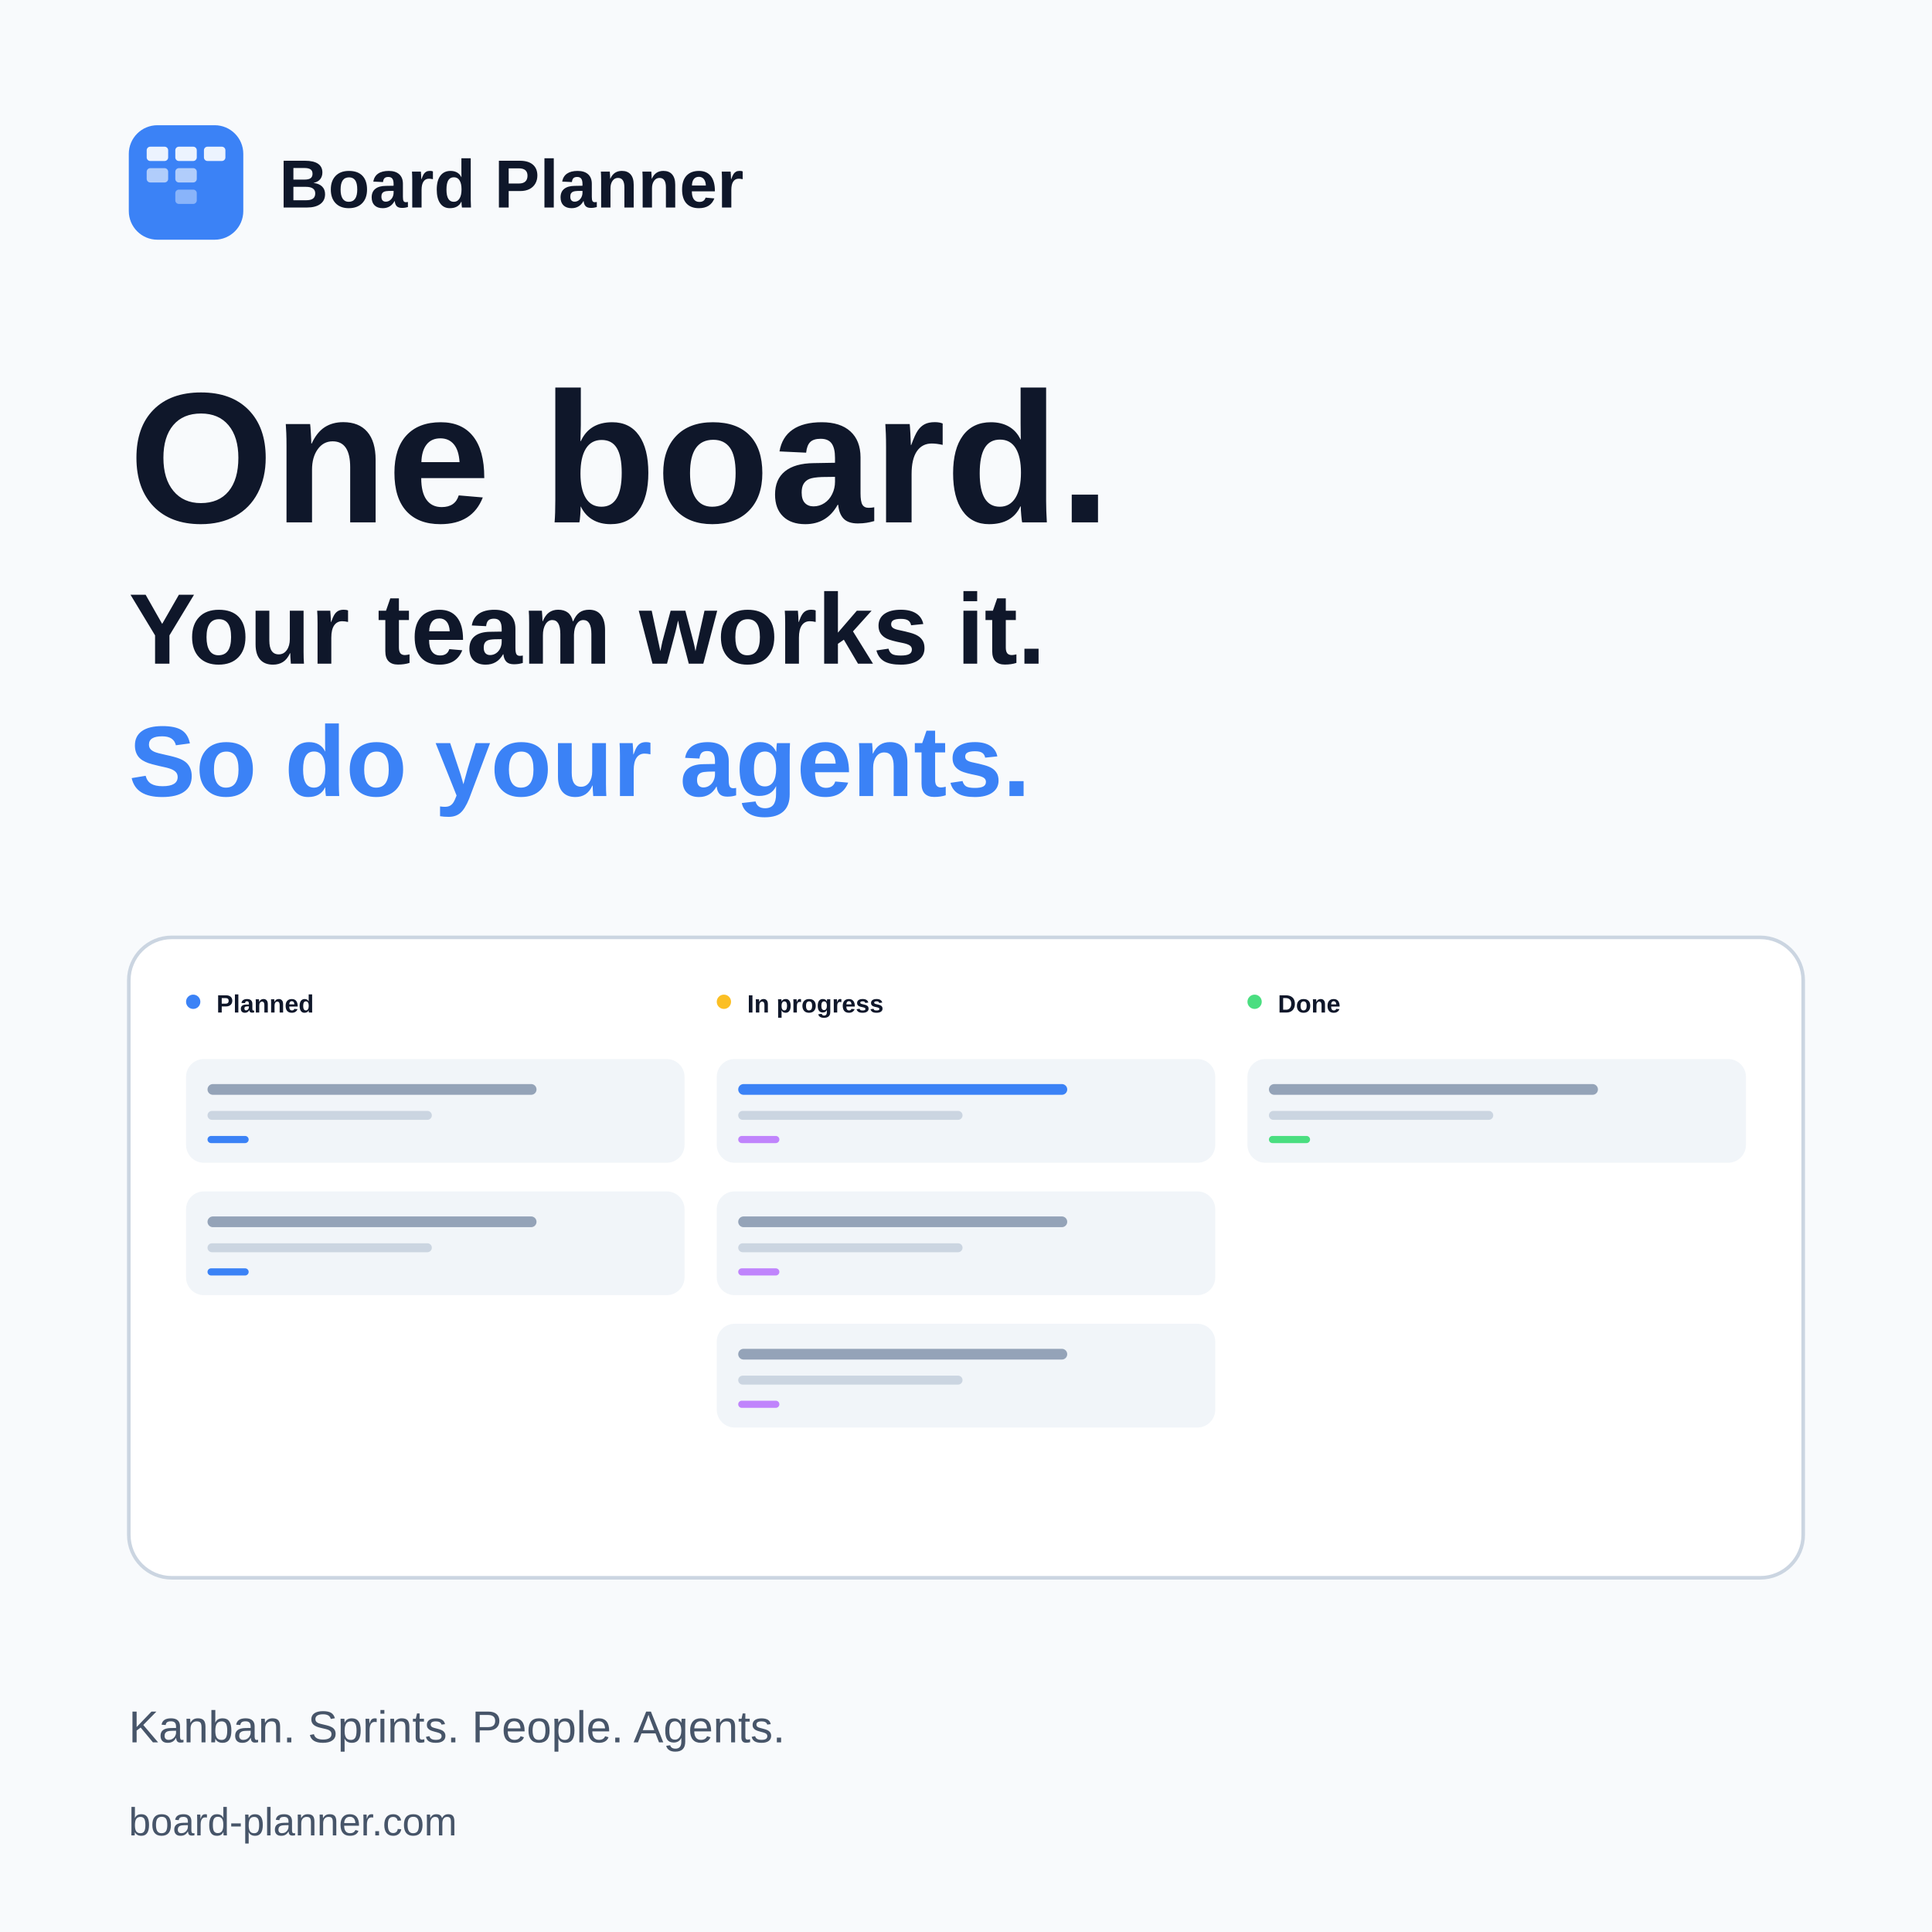
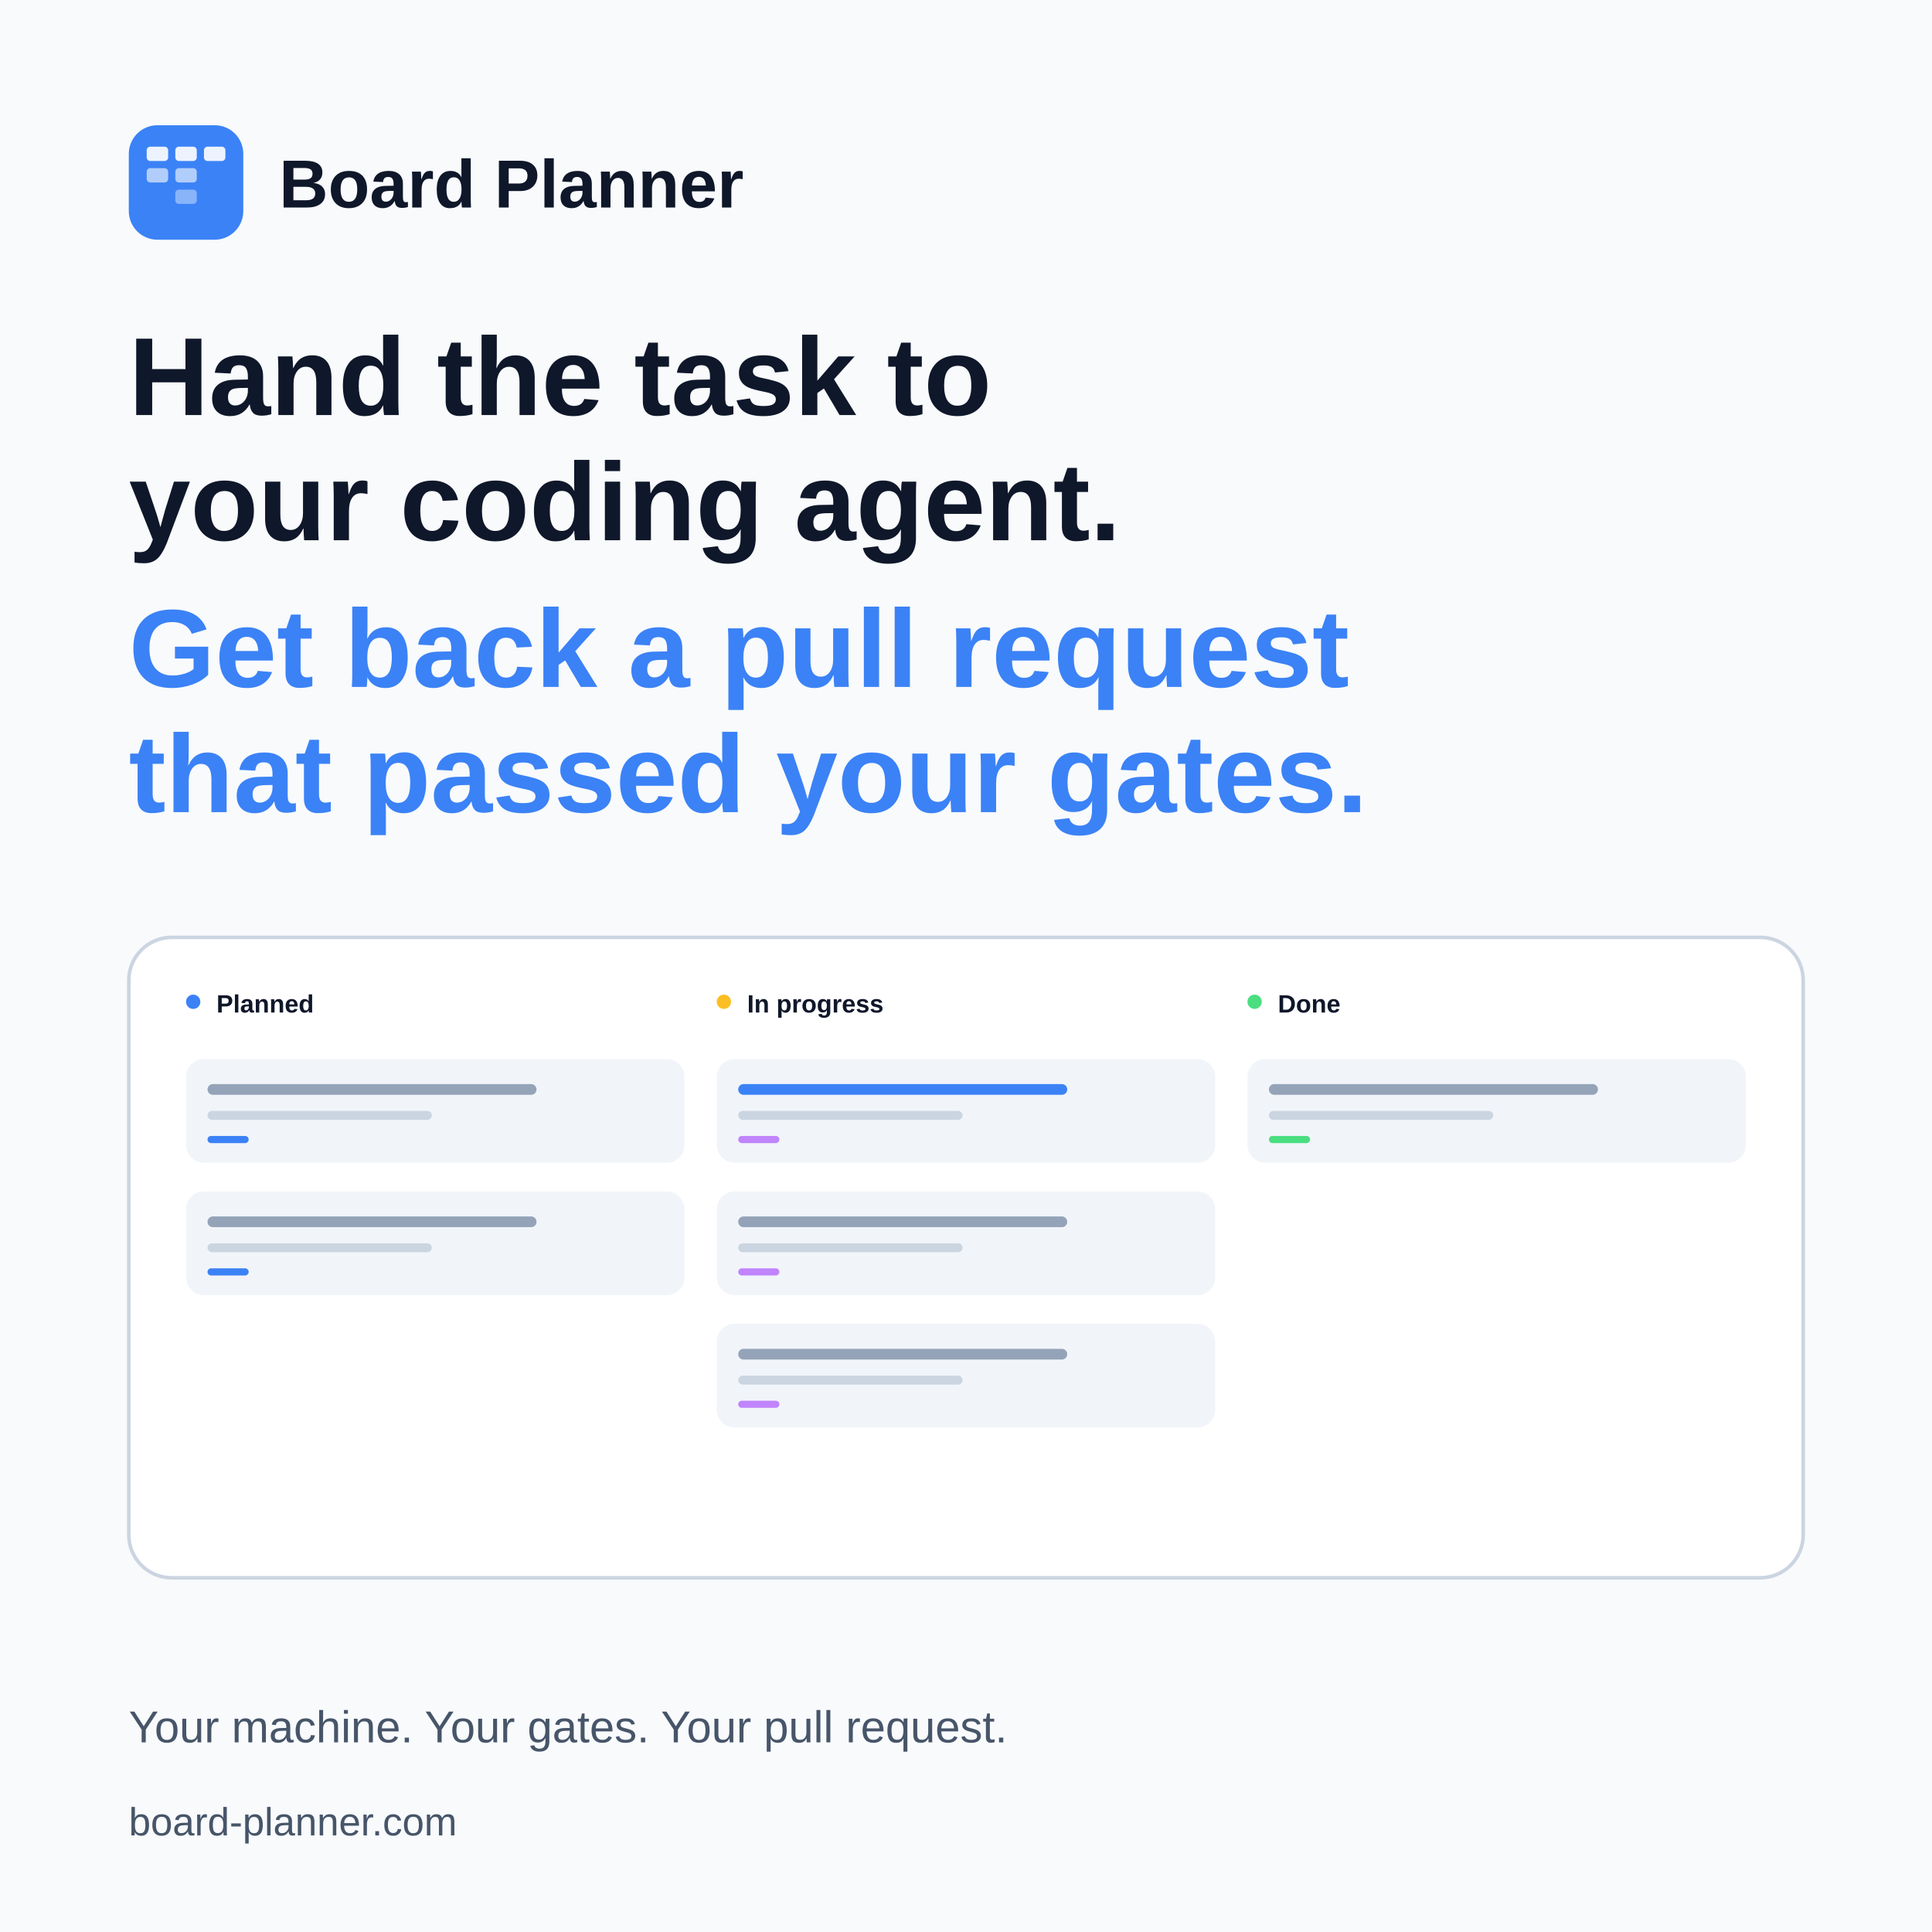
<svg xmlns="http://www.w3.org/2000/svg" width="1080" height="1080" viewBox="0 0 1080 1080" role="img">
  <rect x="0" y="0" width="1080" height="1080" rx="0" fill="#F8FAFC" />
  <g transform="translate(72 70) scale(2)">
    <rect x="0" y="0" width="32" height="32" rx="8" fill="#3B82F6" />
    <rect x="5" y="6" width="6" height="4" rx="1" fill="#FFFFFF" opacity="0.9" />
    <rect x="5" y="12" width="6" height="4" rx="1" fill="#FFFFFF" opacity="0.6" />
    <rect x="13" y="6" width="6" height="4" rx="1" fill="#FFFFFF" opacity="0.9" />
    <rect x="13" y="12" width="6" height="4" rx="1" fill="#FFFFFF" opacity="0.6" />
    <rect x="13" y="18" width="6" height="4" rx="1" fill="#FFFFFF" opacity="0.4" />
    <rect x="21" y="6" width="6" height="4" rx="1" fill="#FFFFFF" opacity="0.9" />
  </g>
  <text x="156" y="116" font-family="Arial, Helvetica, sans-serif" font-size="38" font-weight="700" fill="#0F172A">Board Planner</text>
-   <text x="72" y="292" font-family="Arial, Helvetica, sans-serif" font-size="104" font-weight="700" fill="#0F172A">One board.</text>
-   <text x="72" y="371" font-family="Arial, Helvetica, sans-serif" font-size="56" font-weight="700" fill="#0F172A">Your team works it.</text>
-   <text x="72" y="445" font-family="Arial, Helvetica, sans-serif" font-size="56" font-weight="700" fill="#3B82F6">So do your agents.</text>
+   <text x="72" y="232" font-family="Arial, Helvetica, sans-serif" font-size="62" font-weight="700" fill="#0F172A">Hand the task to</text>
+   <text x="72" y="302" font-family="Arial, Helvetica, sans-serif" font-size="62" font-weight="700" fill="#0F172A">your coding agent.</text>
+   <text x="72" y="384" font-family="Arial, Helvetica, sans-serif" font-size="62" font-weight="700" fill="#3B82F6">Get back a pull request</text>
+   <text x="72" y="454" font-family="Arial, Helvetica, sans-serif" font-size="62" font-weight="700" fill="#3B82F6">that passed your gates.</text>
  <rect x="72" y="524" width="936" height="358" rx="24" fill="#FFFFFF" stroke="#CBD5E1" stroke-width="2" />
  <rect x="104" y="556" width="8" height="8" rx="4" fill="#3B82F6" />
  <text x="121" y="566" font-family="Arial, Helvetica, sans-serif" font-size="14" font-weight="700" fill="#0F172A">Planned</text>
  <rect x="104" y="592" width="278.667" height="58" rx="10" fill="#F1F5F9" />
  <rect x="116" y="606" width="183.92" height="6" rx="3" fill="#94A3B8" />
  <rect x="116" y="621" width="125.4" height="5" rx="2.5" fill="#CBD5E1" />
  <rect x="116" y="635" width="23" height="4" rx="2" fill="#3B82F6" />
  <rect x="104" y="666" width="278.667" height="58" rx="10" fill="#F1F5F9" />
  <rect x="116" y="680" width="183.92" height="6" rx="3" fill="#94A3B8" />
  <rect x="116" y="695" width="125.4" height="5" rx="2.5" fill="#CBD5E1" />
  <rect x="116" y="709" width="23" height="4" rx="2" fill="#3B82F6" />
  <rect x="400.667" y="556" width="8" height="8" rx="4" fill="#FBBF24" />
  <text x="417.667" y="566" font-family="Arial, Helvetica, sans-serif" font-size="14" font-weight="700" fill="#0F172A">In progress</text>
  <rect x="400.667" y="592" width="278.667" height="58" rx="10" fill="#F1F5F9" />
  <rect x="412.667" y="606" width="183.92" height="6" rx="3" fill="#3B82F6" />
  <rect x="412.667" y="621" width="125.4" height="5" rx="2.5" fill="#CBD5E1" />
  <rect x="412.667" y="635" width="23" height="4" rx="2" fill="#C084FC" />
  <rect x="400.667" y="666" width="278.667" height="58" rx="10" fill="#F1F5F9" />
  <rect x="412.667" y="680" width="183.92" height="6" rx="3" fill="#94A3B8" />
  <rect x="412.667" y="695" width="125.4" height="5" rx="2.5" fill="#CBD5E1" />
  <rect x="412.667" y="709" width="23" height="4" rx="2" fill="#C084FC" />
  <rect x="400.667" y="740" width="278.667" height="58" rx="10" fill="#F1F5F9" />
  <rect x="412.667" y="754" width="183.92" height="6" rx="3" fill="#94A3B8" />
  <rect x="412.667" y="769" width="125.4" height="5" rx="2.5" fill="#CBD5E1" />
  <rect x="412.667" y="783" width="23" height="4" rx="2" fill="#C084FC" />
  <rect x="697.333" y="556" width="8" height="8" rx="4" fill="#4ADE80" />
  <text x="714.333" y="566" font-family="Arial, Helvetica, sans-serif" font-size="14" font-weight="700" fill="#0F172A">Done</text>
  <rect x="697.333" y="592" width="278.667" height="58" rx="10" fill="#F1F5F9" />
  <rect x="709.333" y="606" width="183.92" height="6" rx="3" fill="#94A3B8" />
  <rect x="709.333" y="621" width="125.4" height="5" rx="2.5" fill="#CBD5E1" />
  <rect x="709.333" y="635" width="23" height="4" rx="2" fill="#4ADE80" />
-   <text x="72" y="974" font-family="Arial, Helvetica, sans-serif" font-size="25" font-weight="400" fill="#475569">Kanban. Sprints. People. Agents.</text>
+   <text x="72" y="974" font-family="Arial, Helvetica, sans-serif" font-size="25" font-weight="400" fill="#475569">Your machine. Your gates. Your pull request.</text>
  <text x="72" y="1026" font-family="Arial, Helvetica, sans-serif" font-size="22" font-weight="400" fill="#475569">board-planner.com</text>
</svg>
